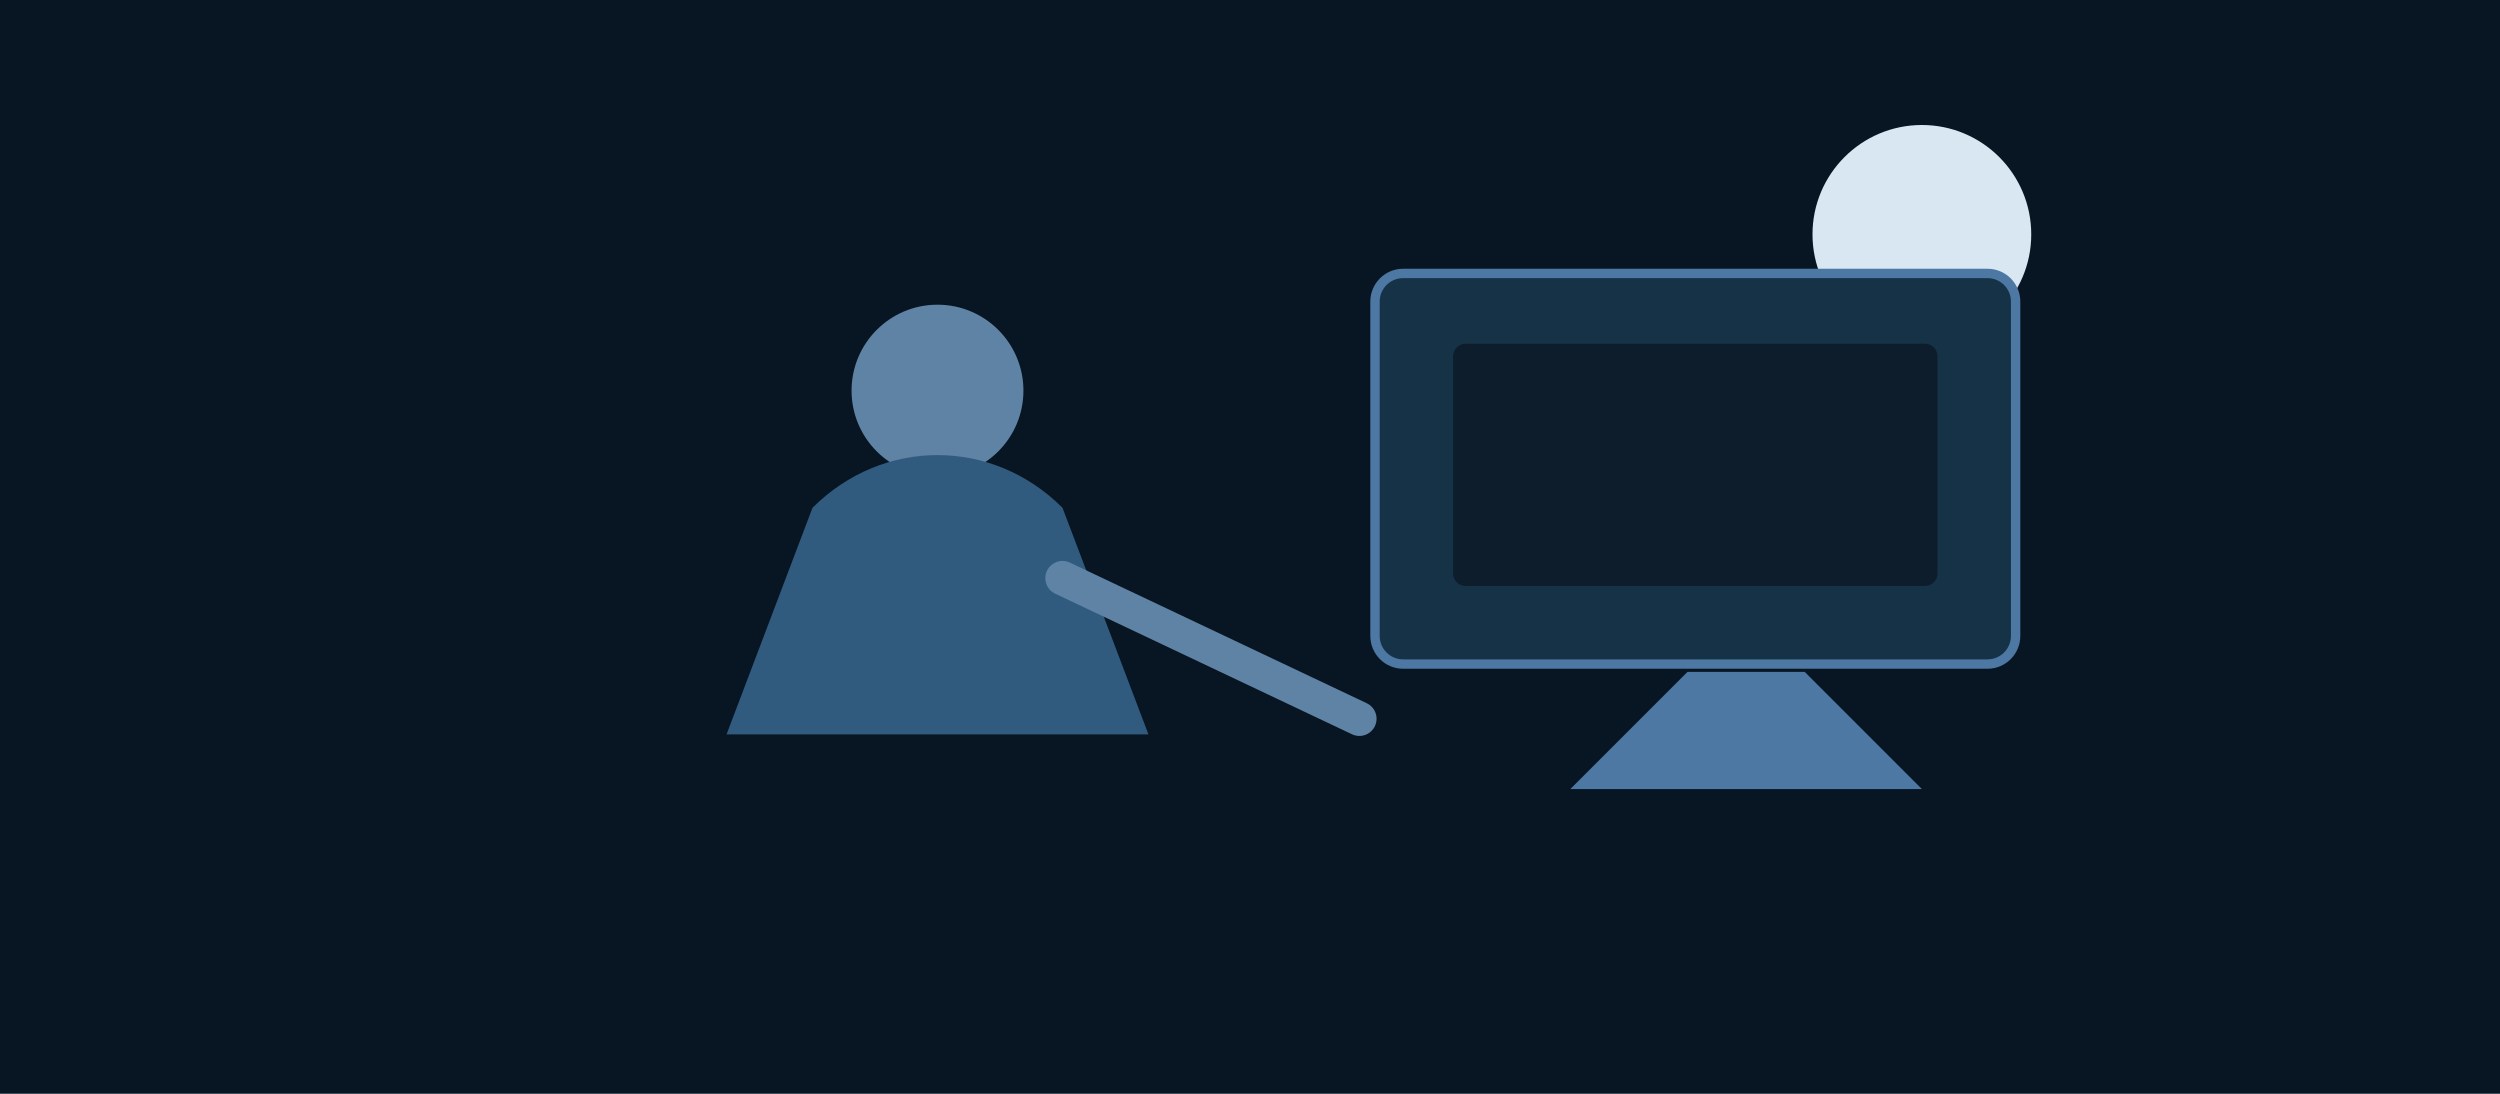
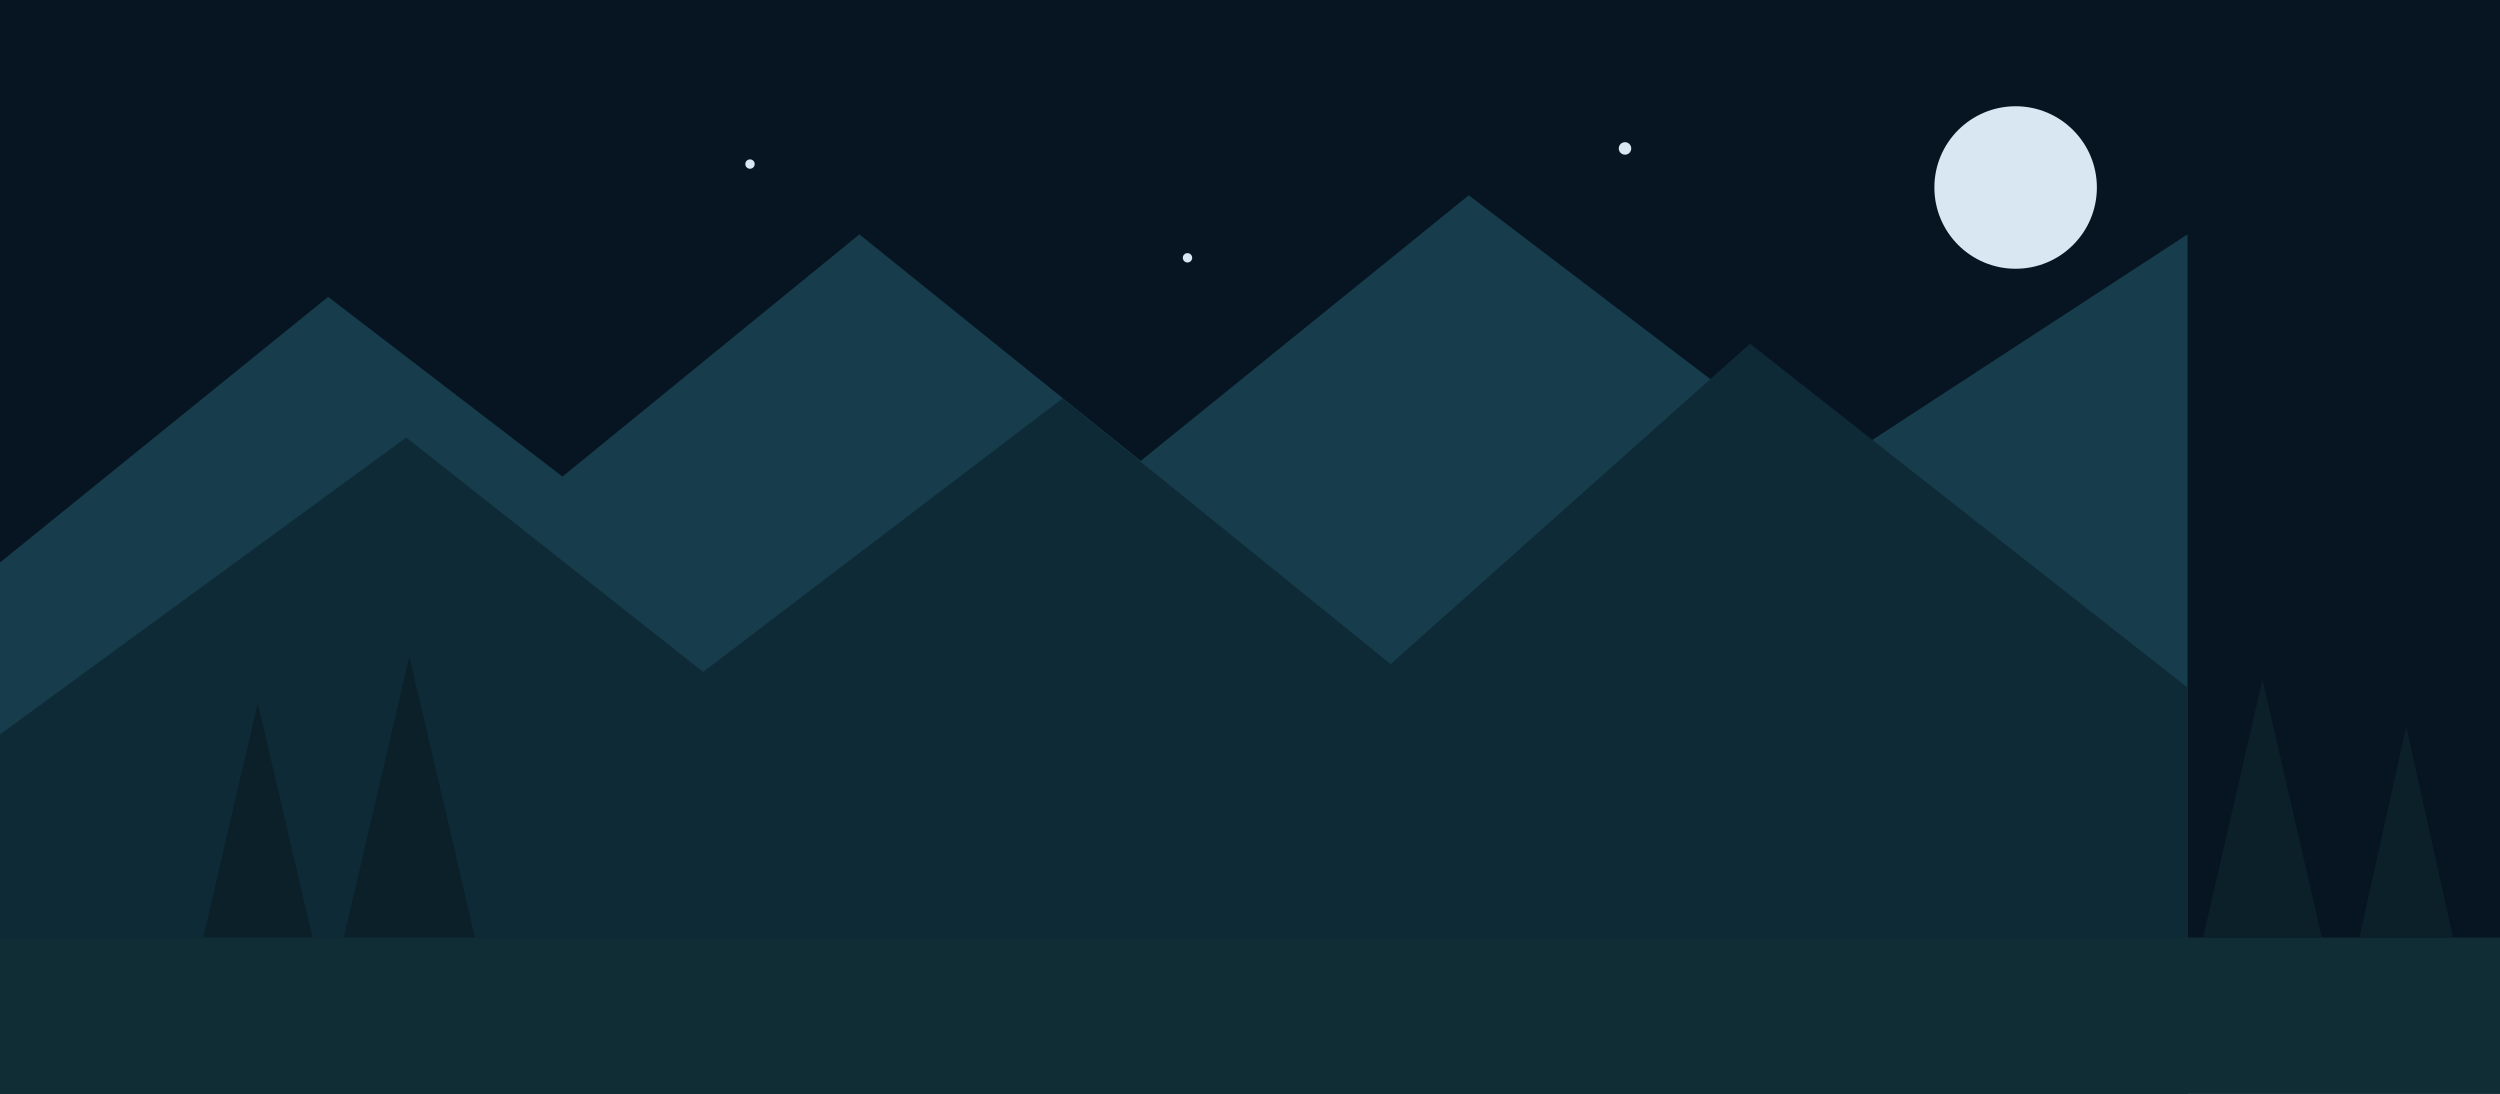
<svg xmlns="http://www.w3.org/2000/svg" viewBox="0 0 1600 700">
-   <rect width="1600" height="700" fill="#081522" />
-   <circle cx="1230" cy="150" r="70" fill="#d8e7f2" />
-   <rect x="880" y="175" width="410" height="250" rx="18" fill="#163247" stroke="#4d78a3" stroke-width="6" />
-   <rect x="930" y="220" width="310" height="155" rx="8" fill="#0d1d2b" />
-   <path d="M1080 430l-75 75h225l-75-75" fill="#4d78a3" />
-   <circle cx="600" cy="250" r="55" fill="#5f83a5" />
-   <path d="M520 325c45-45 115-45 160 0l55 145H465z" fill="#315b7e" />
-   <path d="M680 370l190 90" stroke="#5f83a5" stroke-width="22" stroke-linecap="round" />
+   <rect width="1600" height="700" fill="#071522" />
+   <circle cx="1290" cy="120" r="52" fill="#d8e7f2" />
+   <path d="M0 360 210 190l150 115 190-155 180 145 210-170 230 175 230-150v550H0z" fill="#173d4c" />
+   <path d="M0 470 260 280l190 150 230-175 210 170 230-205 280 220v260H0z" fill="#0e2a37" />
+   <path d="M0 600h1600v100H0z" fill="#102c34" />
+   <g fill="#0b2029">
+     <path d="M130 600l35-150 35 150zM220 600l42-180 42 180zM1410 600l38-165 38 165zM1510 600l30-135 30 135z" />
+   </g>
+   <g fill="#d8e7f2">
+     <circle cx="480" cy="105" r="3" />
+     <circle cx="760" cy="165" r="3" />
+     <circle cx="1040" cy="95" r="4" />
+   </g>
</svg>
